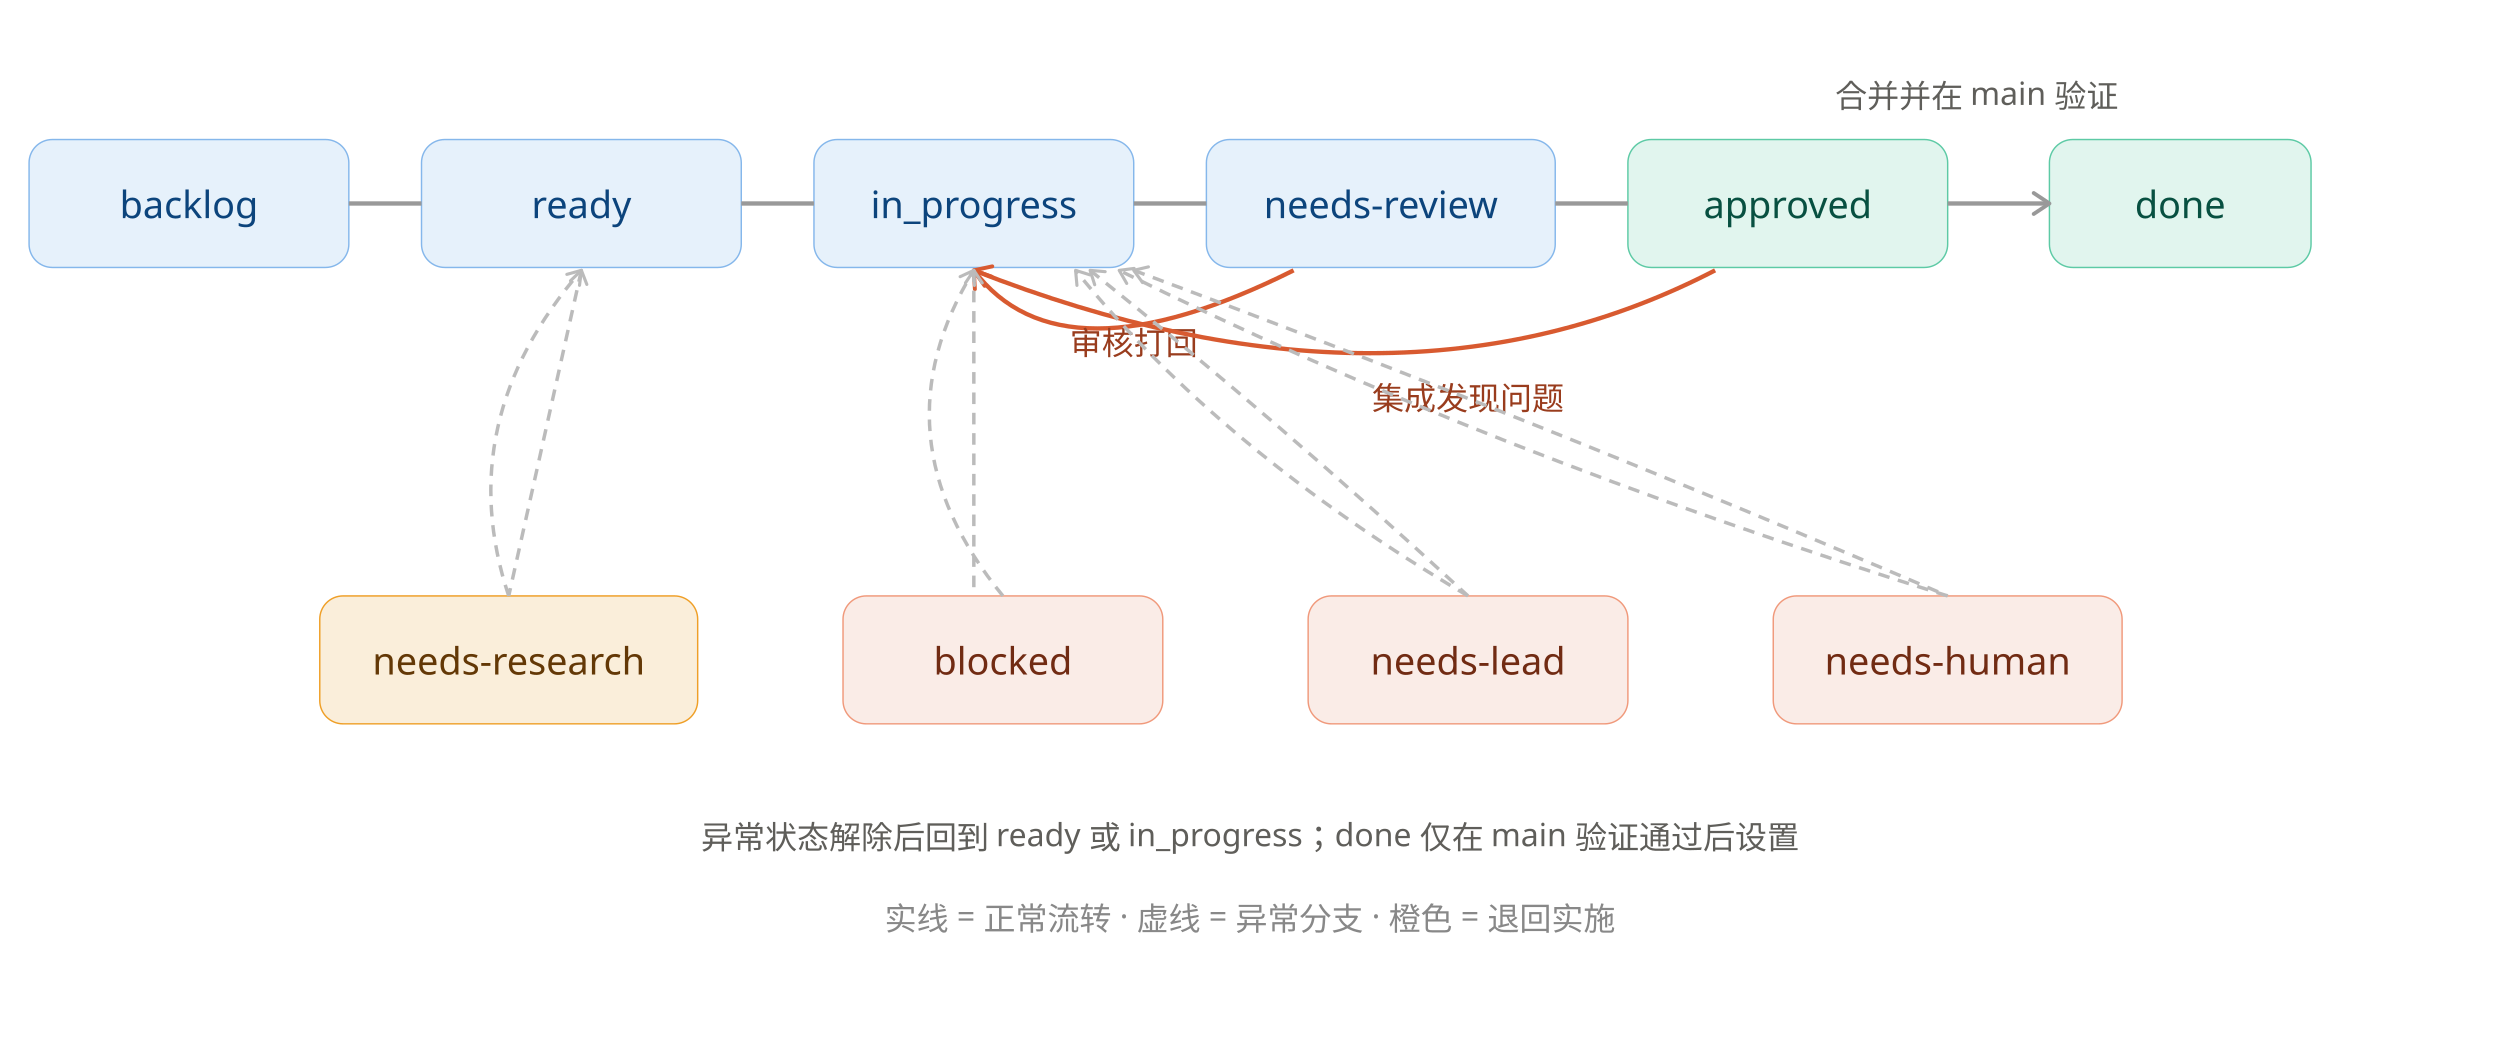
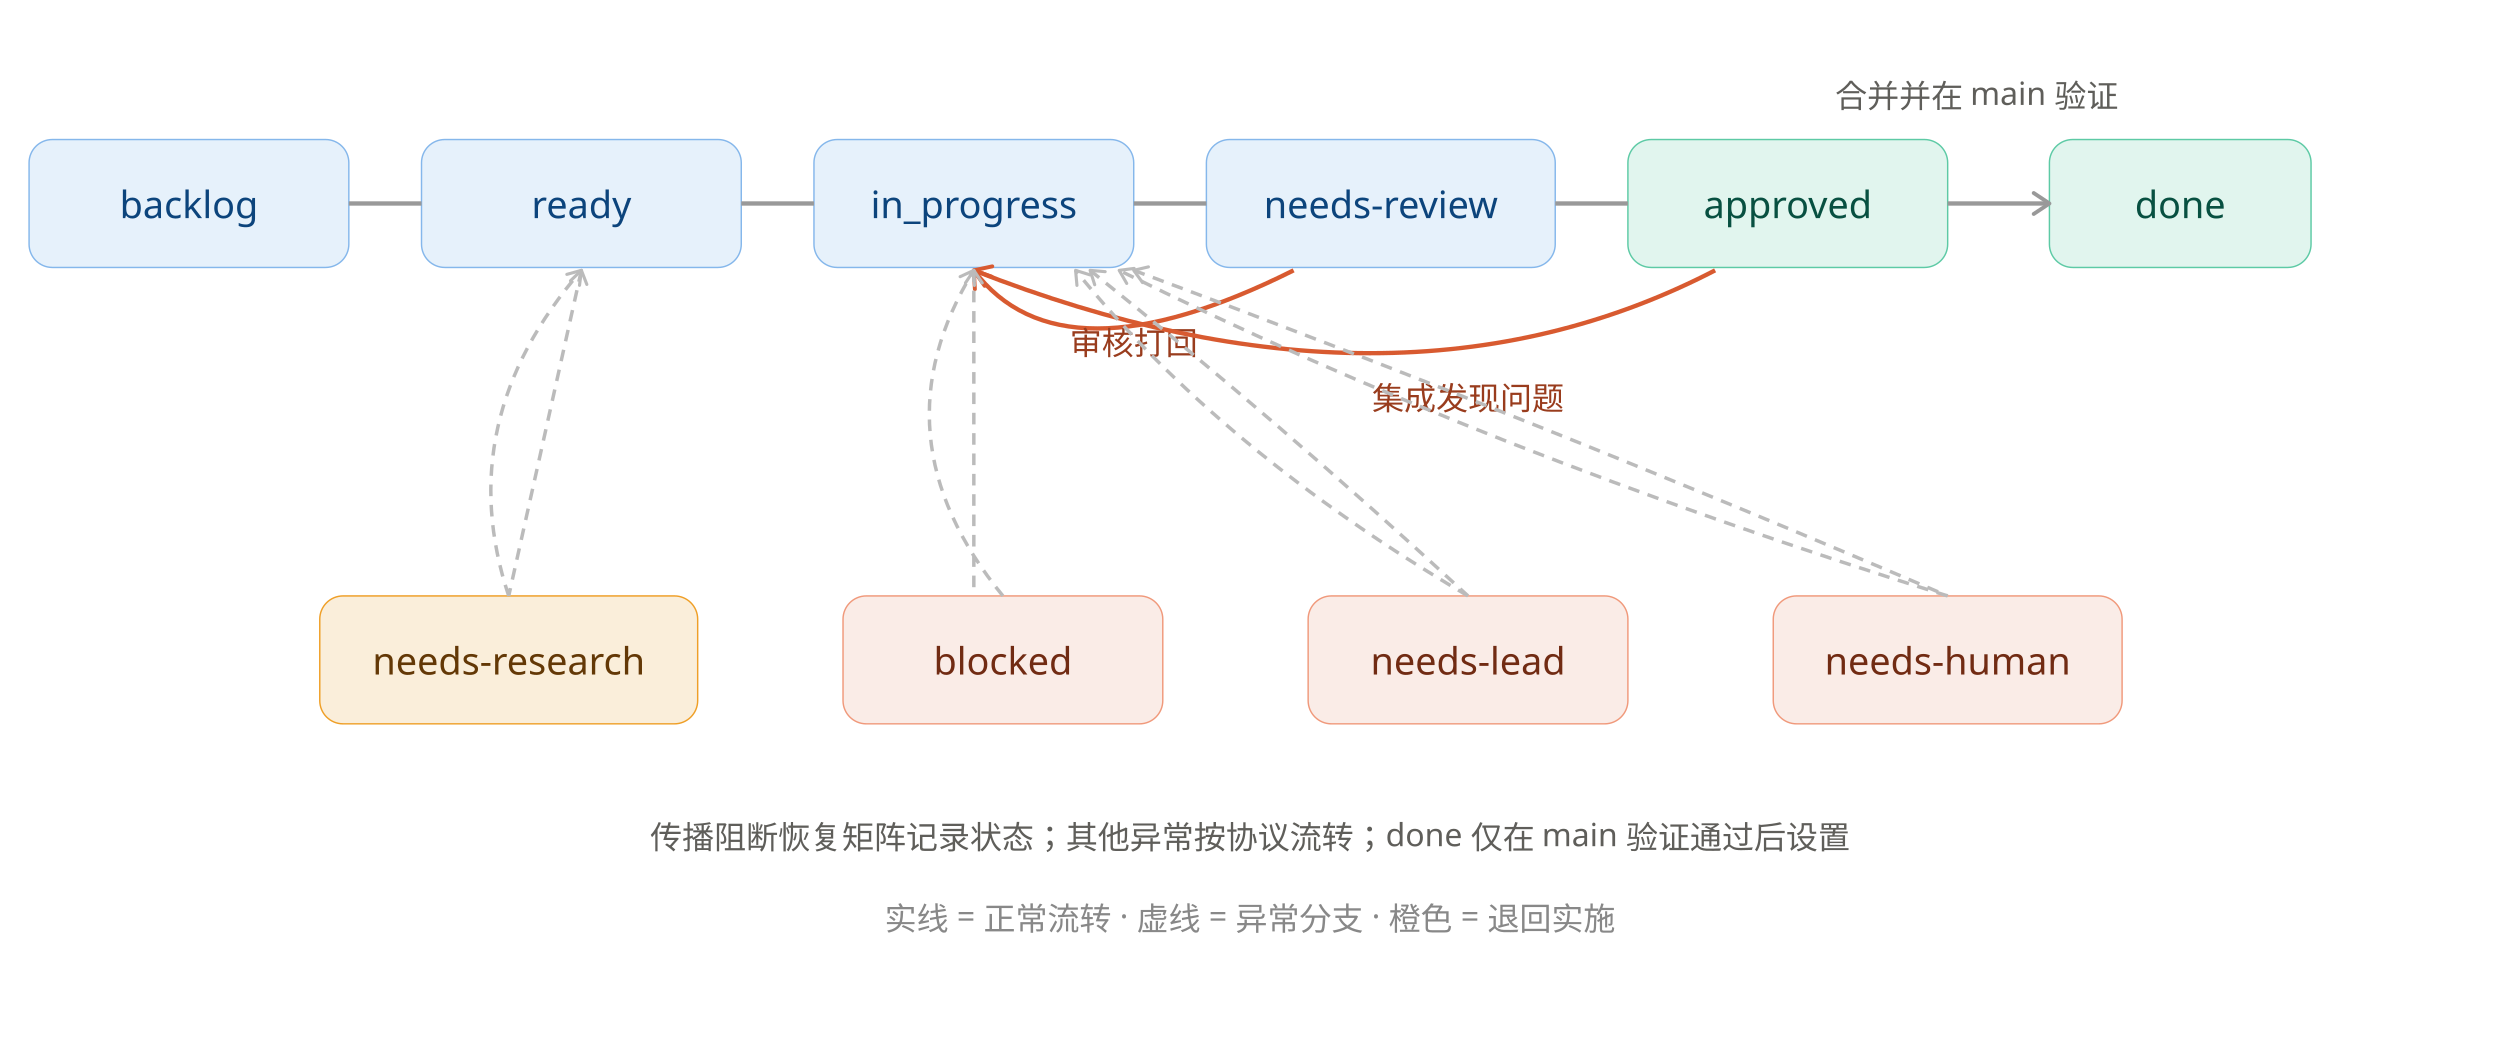
<svg xmlns="http://www.w3.org/2000/svg" viewBox="0 0 860 360" width="100%" role="img">
  <defs>
    <marker id="arrow" viewBox="0 0 10 10" refX="8" refY="5" markerWidth="6" markerHeight="6" orient="auto-start-reverse">
      <path d="M2 1L8 5L2 9" fill="none" stroke="context-stroke" stroke-width="1.5" stroke-linecap="round" stroke-linejoin="round" />
    </marker>
  </defs>
  <style>
    .th { font: 500 13px sans-serif; }
    .ts { font: 400 11px sans-serif; }
    .arr { fill: none; stroke: #999; stroke-width: 1.5; }
    .dash { fill: none; stroke: #bbb; stroke-width: 1.2; stroke-dasharray: 4 3; }
    .reject { fill: none; stroke: #D85A30; stroke-width: 1.5; }
  </style>
  <g fill="#E6F1FB" stroke="#85B7EB" stroke-width="0.5">
    <rect x="10" y="48" width="110" height="44" rx="8" />
    <rect x="145" y="48" width="110" height="44" rx="8" />
    <rect x="280" y="48" width="110" height="44" rx="8" />
    <rect x="415" y="48" width="120" height="44" rx="8" />
  </g>
  <g class="th" text-anchor="middle" dominant-baseline="central" fill="#0C447C">
    <text x="65" y="70">backlog</text>
    <text x="200" y="70">ready</text>
    <text x="335" y="70">in_progress</text>
    <text x="475" y="70">needs-review</text>
  </g>
  <rect x="560" y="48" width="110" height="44" rx="8" fill="#E1F5EE" stroke="#5DCAA5" stroke-width="0.5" />
  <text class="th" x="615" y="70" text-anchor="middle" dominant-baseline="central" fill="#085041">approved</text>
  <rect x="705" y="48" width="90" height="44" rx="8" fill="#E1F5EE" stroke="#5DCAA5" stroke-width="0.5" />
  <text class="th" x="750" y="70" text-anchor="middle" dominant-baseline="central" fill="#085041">done</text>
  <path class="arr" d="M120 70H145 M255 70H280 M390 70H415 M535 70H560 M670 70H705" marker-end="url(#arrow)" />
  <text class="ts" x="680" y="37" text-anchor="middle" fill="#5F5E5A">合并并在 main 验证</text>
  <path class="reject" d="M445 93 Q365 133 335 93" marker-end="url(#arrow)" />
  <text class="ts" x="390" y="122" text-anchor="middle" fill="#993C1D">审核打回</text>
  <path class="reject" d="M590 93 Q480 150 335 93" marker-end="url(#arrow)" />
  <text class="ts" x="505" y="141" text-anchor="middle" fill="#993C1D">集成发现问题</text>
  <rect x="110" y="205" width="130" height="44" rx="8" fill="#FAEEDA" stroke="#EF9F27" stroke-width="0.5" />
  <text class="th" x="175" y="227" text-anchor="middle" dominant-baseline="central" fill="#633806">needs-research</text>
  <rect x="290" y="205" width="110" height="44" rx="8" fill="#FAECE7" stroke="#F0997B" stroke-width="0.5" />
  <text class="th" x="345" y="227" text-anchor="middle" dominant-baseline="central" fill="#712B13">blocked</text>
  <rect x="450" y="205" width="110" height="44" rx="8" fill="#FAECE7" stroke="#F0997B" stroke-width="0.5" />
  <text class="th" x="505" y="227" text-anchor="middle" dominant-baseline="central" fill="#712B13">needs-lead</text>
  <rect x="610" y="205" width="120" height="44" rx="8" fill="#FAECE7" stroke="#F0997B" stroke-width="0.5" />
  <text class="th" x="670" y="227" text-anchor="middle" dominant-baseline="central" fill="#712B13">needs-human</text>
  <path class="dash" d="M200 93L175 205 M175 205Q155 145 200 93" marker-start="url(#arrow)" marker-end="url(#arrow)" />
  <path class="dash" d="M335 93V205 M345 205Q300 150 335 93" marker-start="url(#arrow)" marker-end="url(#arrow)" />
  <path class="dash" d="M375 93Q440 145 505 205 M505 205Q420 155 370 93" marker-start="url(#arrow)" marker-end="url(#arrow)" />
  <path class="dash" d="M390 93Q530 145 670 205 M670 205Q510 155 385 93" marker-start="url(#arrow)" marker-end="url(#arrow)" />
-   <text class="ts" x="430" y="292" text-anchor="middle" fill="#5F5E5A">异常状态解除后回到 ready 或 in_progress；done 仅在 main 验证通过后设置</text>
+   <text class="ts" x="430" y="292" text-anchor="middle" fill="#5F5E5A">传播阻断恢复矩阵记录状态；其他异常按协议流转；done 仅在 main 验证通过后设置</text>
  <text class="ts" x="430" y="320" text-anchor="middle" fill="#888">实线 = 正常流转 · 虚线 = 异常分支 · 橙色 = 退回实施</text>
</svg>
